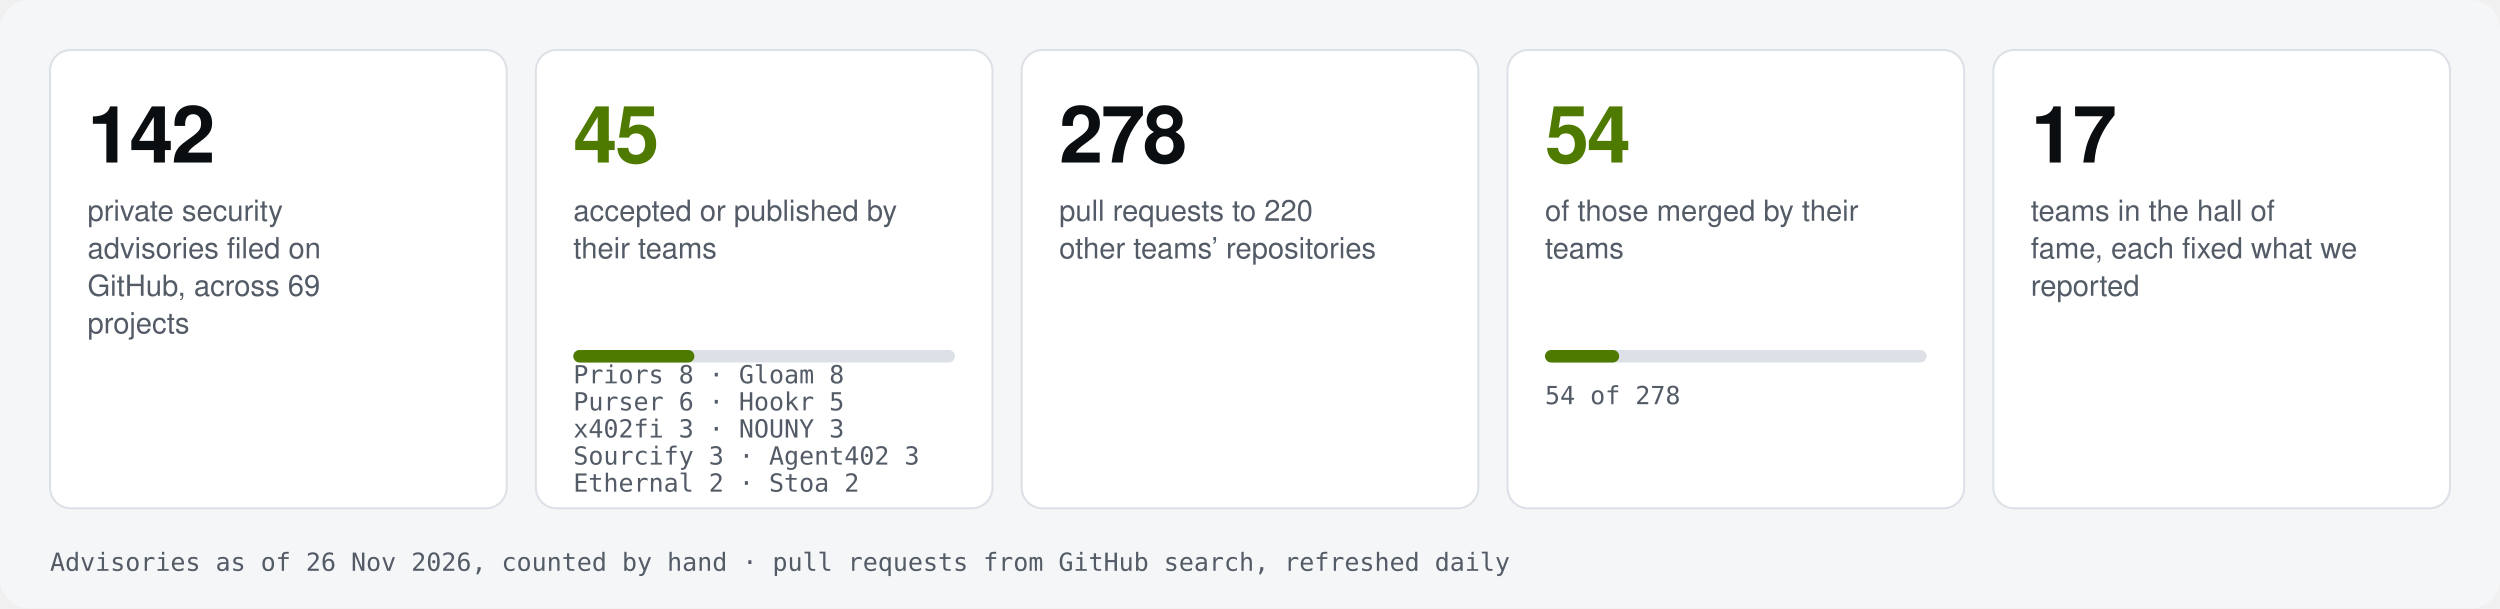
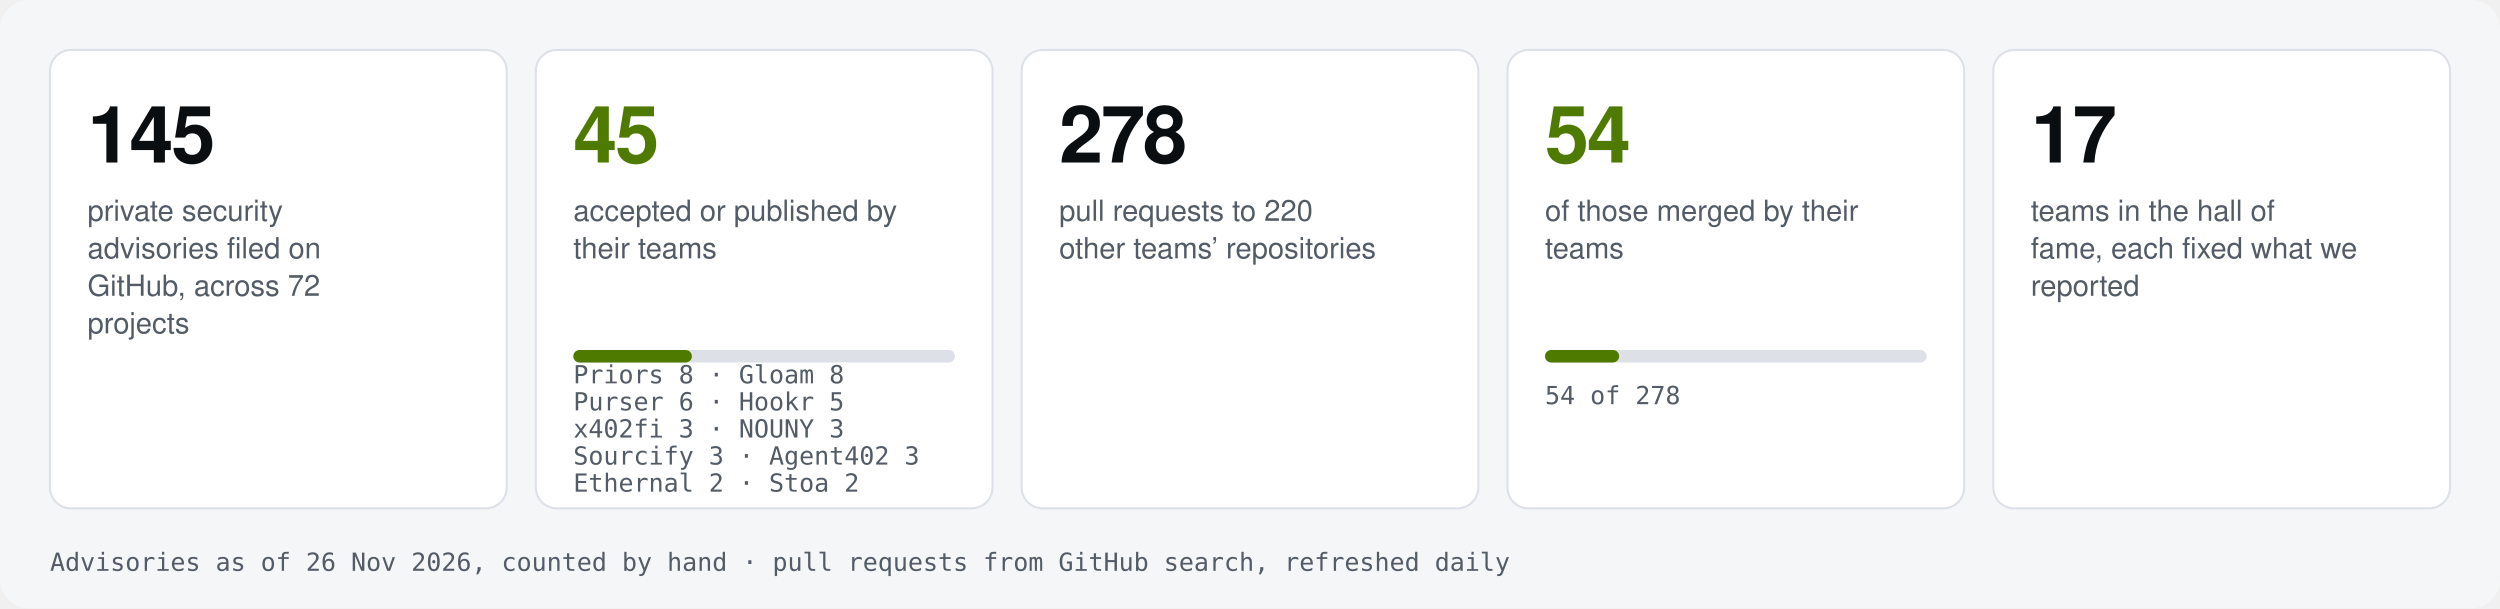
- <svg xmlns="http://www.w3.org/2000/svg" width="1200" height="292" viewBox="0 0 1200 292" role="img" aria-label="142 private security advisories filed on GitHub across 69 projects, 45 accepted or published; 278 pull requests to 220 other teams' repositories, 54 merged; 17 teams in the hall of fame">
+ <svg xmlns="http://www.w3.org/2000/svg" width="1200" height="292" viewBox="0 0 1200 292" role="img" aria-label="145 private security advisories filed on GitHub across 72 projects, 45 accepted or published; 278 pull requests to 220 other teams' repositories, 54 merged; 17 teams in the hall of fame">
  <style>.g{transform-box:fill-box;transform-origin:left;animation:grow 1.2s ease-out both}@keyframes grow{from{transform:scaleX(0)}}@media (prefers-reduced-motion: reduce){*{animation:none!important}}</style>
  <rect width="1200" height="292" rx="14" fill="#F5F6F8" />
  <g>
    <rect x="24.0" y="24" width="219.2" height="220" rx="10" fill="#FFFFFF" stroke="#DDE1E7" />
-     <text x="42.0" y="78" font-family="-apple-system,BlinkMacSystemFont,'Segoe UI',Helvetica,Arial,sans-serif" font-size="38" font-weight="700" letter-spacing="-1" fill="#0B0E11">142</text>
+     <text x="42.0" y="78" font-family="-apple-system,BlinkMacSystemFont,'Segoe UI',Helvetica,Arial,sans-serif" font-size="38" font-weight="700" letter-spacing="-1" fill="#0B0E11">145</text>
    <text x="42.0" y="106" text-anchor="start" font-family="-apple-system,BlinkMacSystemFont,'Segoe UI',Helvetica,Arial,sans-serif" font-size="14" font-weight="400" fill="#535B66">private security</text>
    <text x="42.0" y="124" text-anchor="start" font-family="-apple-system,BlinkMacSystemFont,'Segoe UI',Helvetica,Arial,sans-serif" font-size="14" font-weight="400" fill="#535B66">advisories filed on</text>
-     <text x="42.0" y="142" text-anchor="start" font-family="-apple-system,BlinkMacSystemFont,'Segoe UI',Helvetica,Arial,sans-serif" font-size="14" font-weight="400" fill="#535B66">GitHub, across 69</text>
+     <text x="42.0" y="142" text-anchor="start" font-family="-apple-system,BlinkMacSystemFont,'Segoe UI',Helvetica,Arial,sans-serif" font-size="14" font-weight="400" fill="#535B66">GitHub, across 72</text>
    <text x="42.0" y="160" text-anchor="start" font-family="-apple-system,BlinkMacSystemFont,'Segoe UI',Helvetica,Arial,sans-serif" font-size="14" font-weight="400" fill="#535B66">projects</text>
  </g>
  <g>
    <rect x="257.2" y="24" width="219.2" height="220" rx="10" fill="#FFFFFF" stroke="#DDE1E7" />
    <text x="275.2" y="78" font-family="-apple-system,BlinkMacSystemFont,'Segoe UI',Helvetica,Arial,sans-serif" font-size="38" font-weight="700" letter-spacing="-1" fill="#4F7A00">45</text>
    <text x="275.2" y="106" text-anchor="start" font-family="-apple-system,BlinkMacSystemFont,'Segoe UI',Helvetica,Arial,sans-serif" font-size="14" font-weight="400" fill="#535B66">accepted or published by</text>
    <text x="275.2" y="124" text-anchor="start" font-family="-apple-system,BlinkMacSystemFont,'Segoe UI',Helvetica,Arial,sans-serif" font-size="14" font-weight="400" fill="#535B66">their teams</text>
    <rect x="275.2" y="168" width="183.2" height="6" rx="3" fill="#DDE1E7" />
-     <rect class="g" style="animation-delay:0.35s" x="275.2" y="168" width="58.1" height="6" rx="3" fill="#4F7A00" />
+     <rect class="g" style="animation-delay:0.35s" x="275.2" y="168" width="56.9" height="6" rx="3" fill="#4F7A00" />
    <text x="275.2" y="184" font-family="ui-monospace,SFMono-Regular,'SF Mono',Menlo,Consolas,monospace" font-size="12" fill="#535B66">Priors 8 · Gloam 8</text>
    <text x="275.2" y="197" font-family="ui-monospace,SFMono-Regular,'SF Mono',Menlo,Consolas,monospace" font-size="12" fill="#535B66">Purser 6 · Hookr 5</text>
    <text x="275.2" y="210" font-family="ui-monospace,SFMono-Regular,'SF Mono',Menlo,Consolas,monospace" font-size="12" fill="#535B66">x402fi 3 · NOUNY 3</text>
    <text x="275.2" y="223" font-family="ui-monospace,SFMono-Regular,'SF Mono',Menlo,Consolas,monospace" font-size="12" fill="#535B66">Sourcify 3 · Agent402 3</text>
    <text x="275.2" y="236" font-family="ui-monospace,SFMono-Regular,'SF Mono',Menlo,Consolas,monospace" font-size="12" fill="#535B66">Ethernal 2 · Stoa 2</text>
  </g>
  <g>
    <rect x="490.4" y="24" width="219.2" height="220" rx="10" fill="#FFFFFF" stroke="#DDE1E7" />
    <text x="508.4" y="78" font-family="-apple-system,BlinkMacSystemFont,'Segoe UI',Helvetica,Arial,sans-serif" font-size="38" font-weight="700" letter-spacing="-1" fill="#0B0E11">278</text>
    <text x="508.4" y="106" text-anchor="start" font-family="-apple-system,BlinkMacSystemFont,'Segoe UI',Helvetica,Arial,sans-serif" font-size="14" font-weight="400" fill="#535B66">pull requests to 220</text>
    <text x="508.4" y="124" text-anchor="start" font-family="-apple-system,BlinkMacSystemFont,'Segoe UI',Helvetica,Arial,sans-serif" font-size="14" font-weight="400" fill="#535B66">other teams’ repositories</text>
  </g>
  <g>
    <rect x="723.6" y="24" width="219.2" height="220" rx="10" fill="#FFFFFF" stroke="#DDE1E7" />
    <text x="741.6" y="78" font-family="-apple-system,BlinkMacSystemFont,'Segoe UI',Helvetica,Arial,sans-serif" font-size="38" font-weight="700" letter-spacing="-1" fill="#4F7A00">54</text>
    <text x="741.6" y="106" text-anchor="start" font-family="-apple-system,BlinkMacSystemFont,'Segoe UI',Helvetica,Arial,sans-serif" font-size="14" font-weight="400" fill="#535B66">of those merged by their</text>
    <text x="741.6" y="124" text-anchor="start" font-family="-apple-system,BlinkMacSystemFont,'Segoe UI',Helvetica,Arial,sans-serif" font-size="14" font-weight="400" fill="#535B66">teams</text>
    <rect x="741.6" y="168" width="183.2" height="6" rx="3" fill="#DDE1E7" />
    <rect class="g" style="animation-delay:0.65s" x="741.6" y="168" width="35.6" height="6" rx="3" fill="#4F7A00" />
    <text x="741.6" y="194" font-family="ui-monospace,SFMono-Regular,'SF Mono',Menlo,Consolas,monospace" font-size="12" fill="#535B66">54 of 278</text>
  </g>
  <g>
    <rect x="956.8" y="24" width="219.2" height="220" rx="10" fill="#FFFFFF" stroke="#DDE1E7" />
    <text x="974.8" y="78" font-family="-apple-system,BlinkMacSystemFont,'Segoe UI',Helvetica,Arial,sans-serif" font-size="38" font-weight="700" letter-spacing="-1" fill="#0B0E11">17</text>
    <text x="974.8" y="106" text-anchor="start" font-family="-apple-system,BlinkMacSystemFont,'Segoe UI',Helvetica,Arial,sans-serif" font-size="14" font-weight="400" fill="#535B66">teams in the hall of</text>
    <text x="974.8" y="124" text-anchor="start" font-family="-apple-system,BlinkMacSystemFont,'Segoe UI',Helvetica,Arial,sans-serif" font-size="14" font-weight="400" fill="#535B66">fame, each fixed what we</text>
    <text x="974.8" y="142" text-anchor="start" font-family="-apple-system,BlinkMacSystemFont,'Segoe UI',Helvetica,Arial,sans-serif" font-size="14" font-weight="400" fill="#535B66">reported</text>
  </g>
  <text x="24" y="274" font-family="ui-monospace,SFMono-Regular,'SF Mono',Menlo,Consolas,monospace" font-size="12" fill="#535B66">Advisories as of 26 Nov 2026, counted by hand · pull requests from GitHub search, refreshed daily</text>
</svg>
